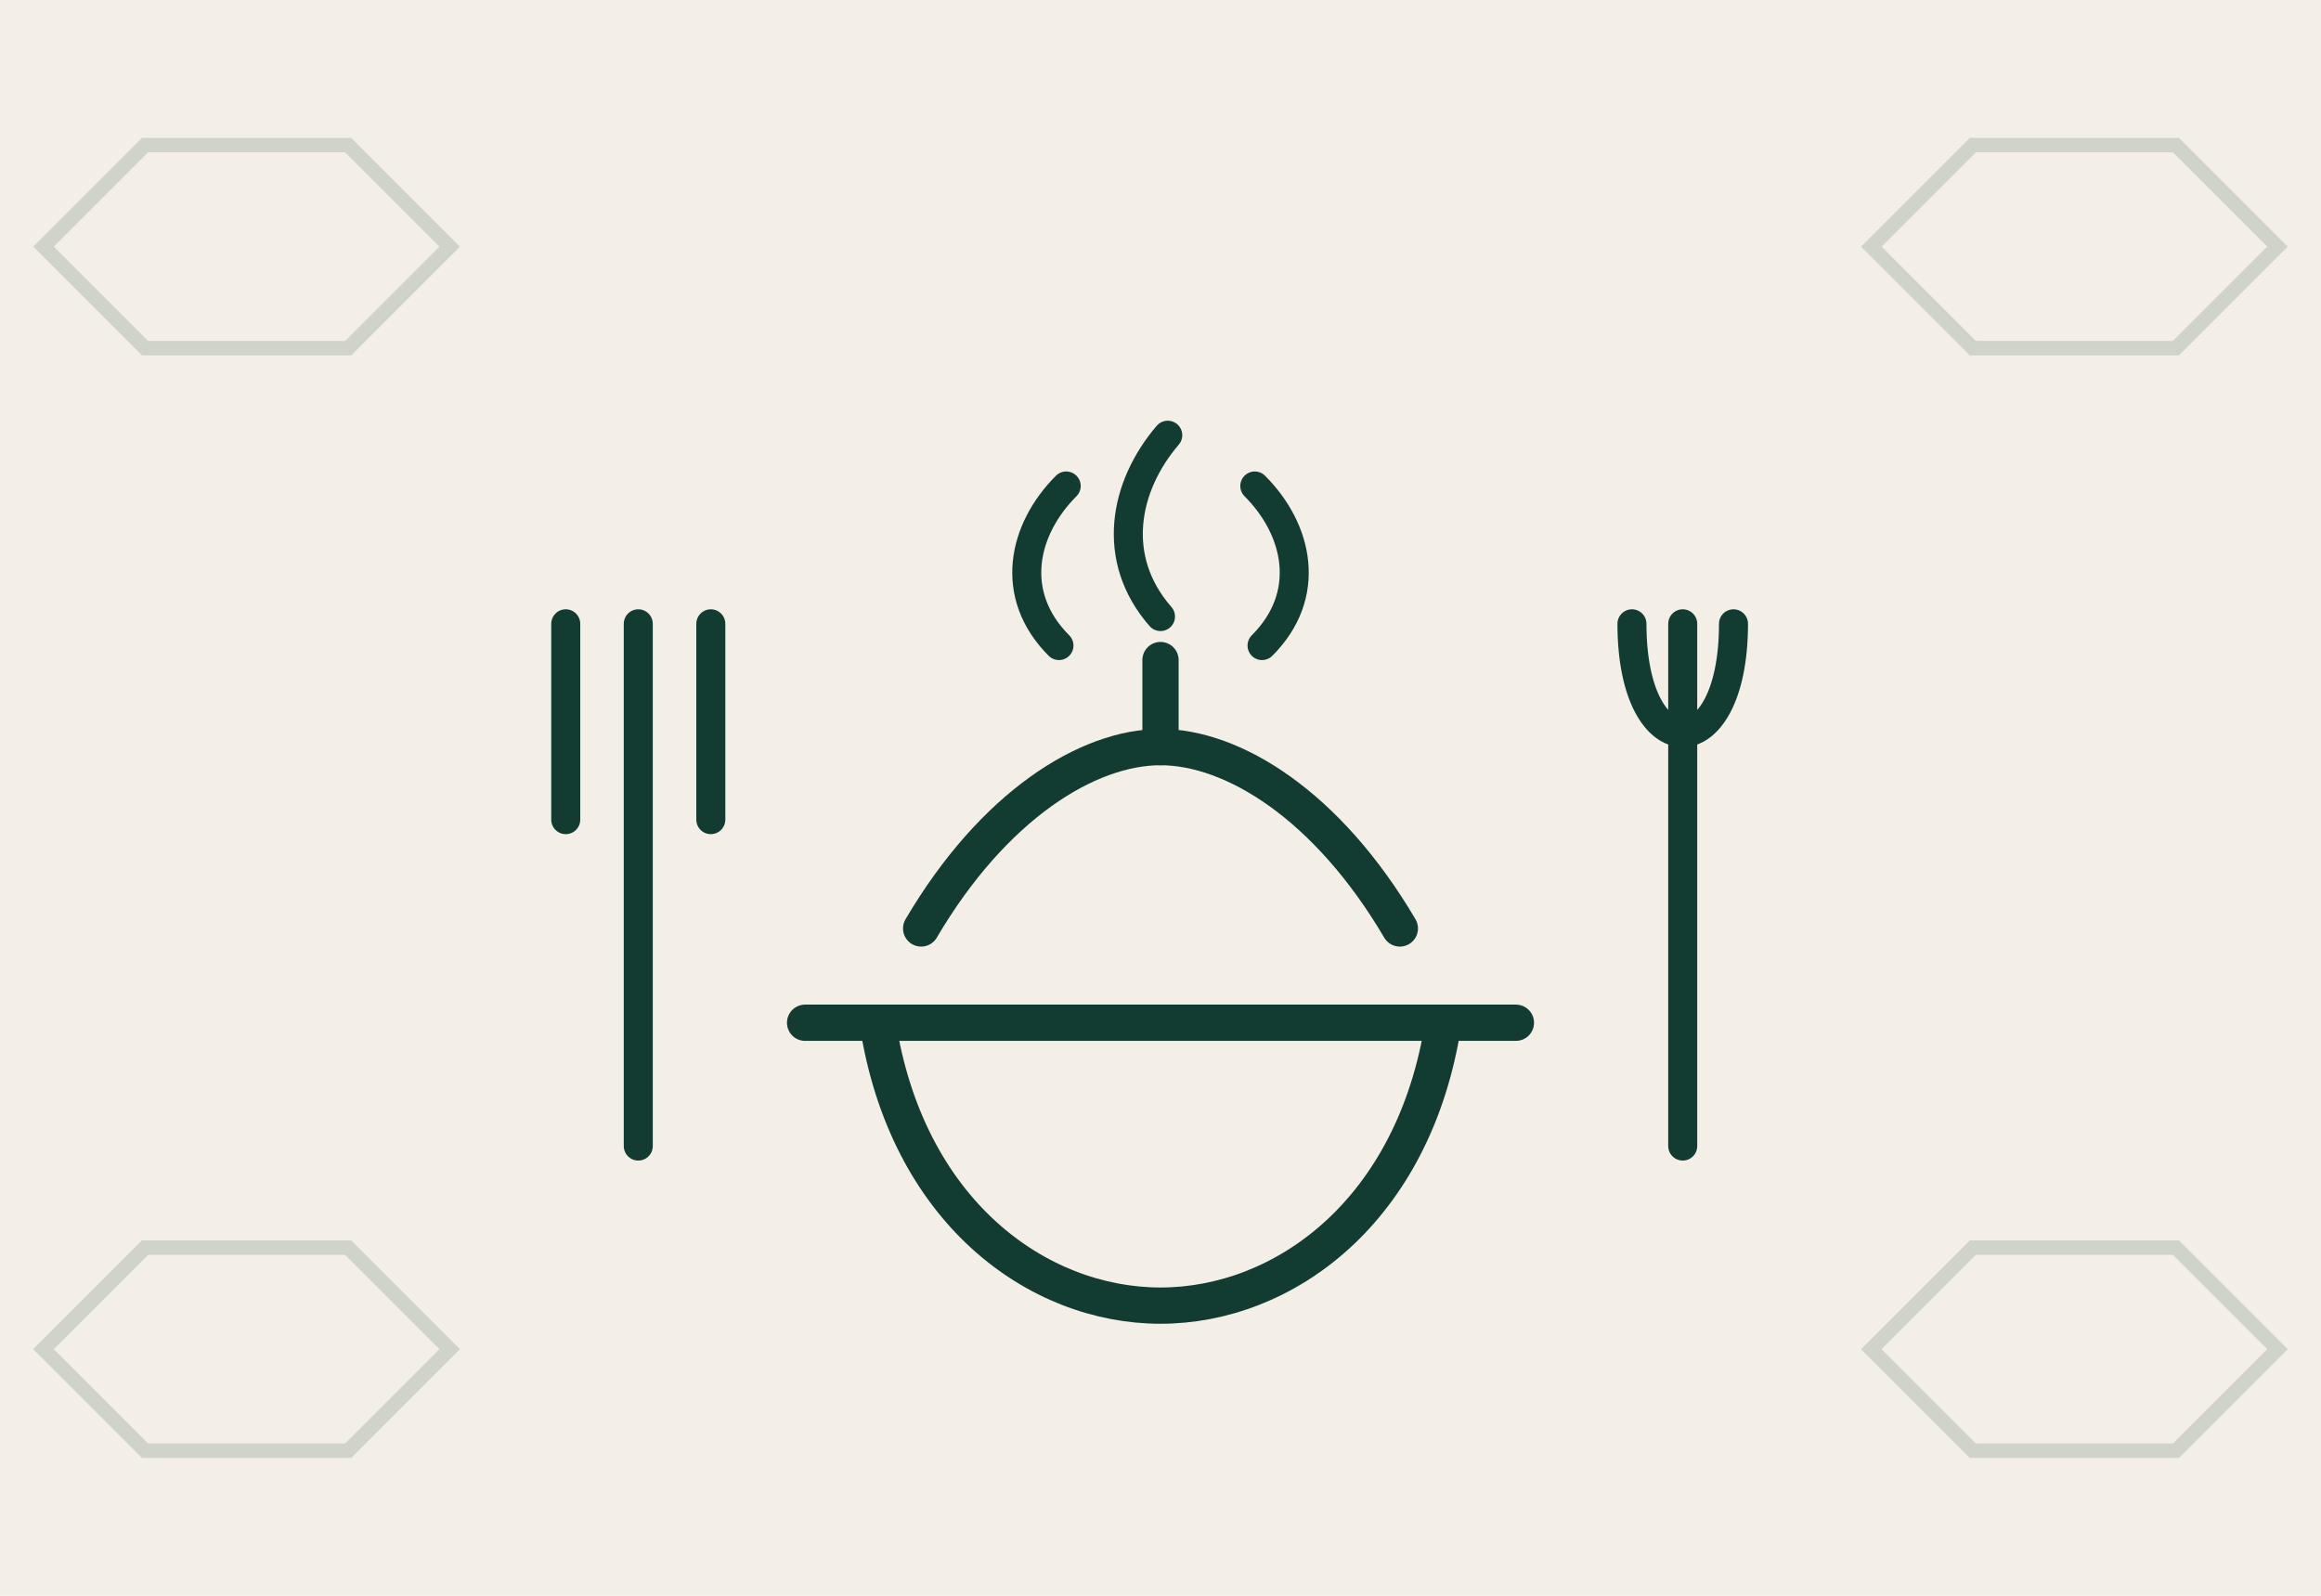
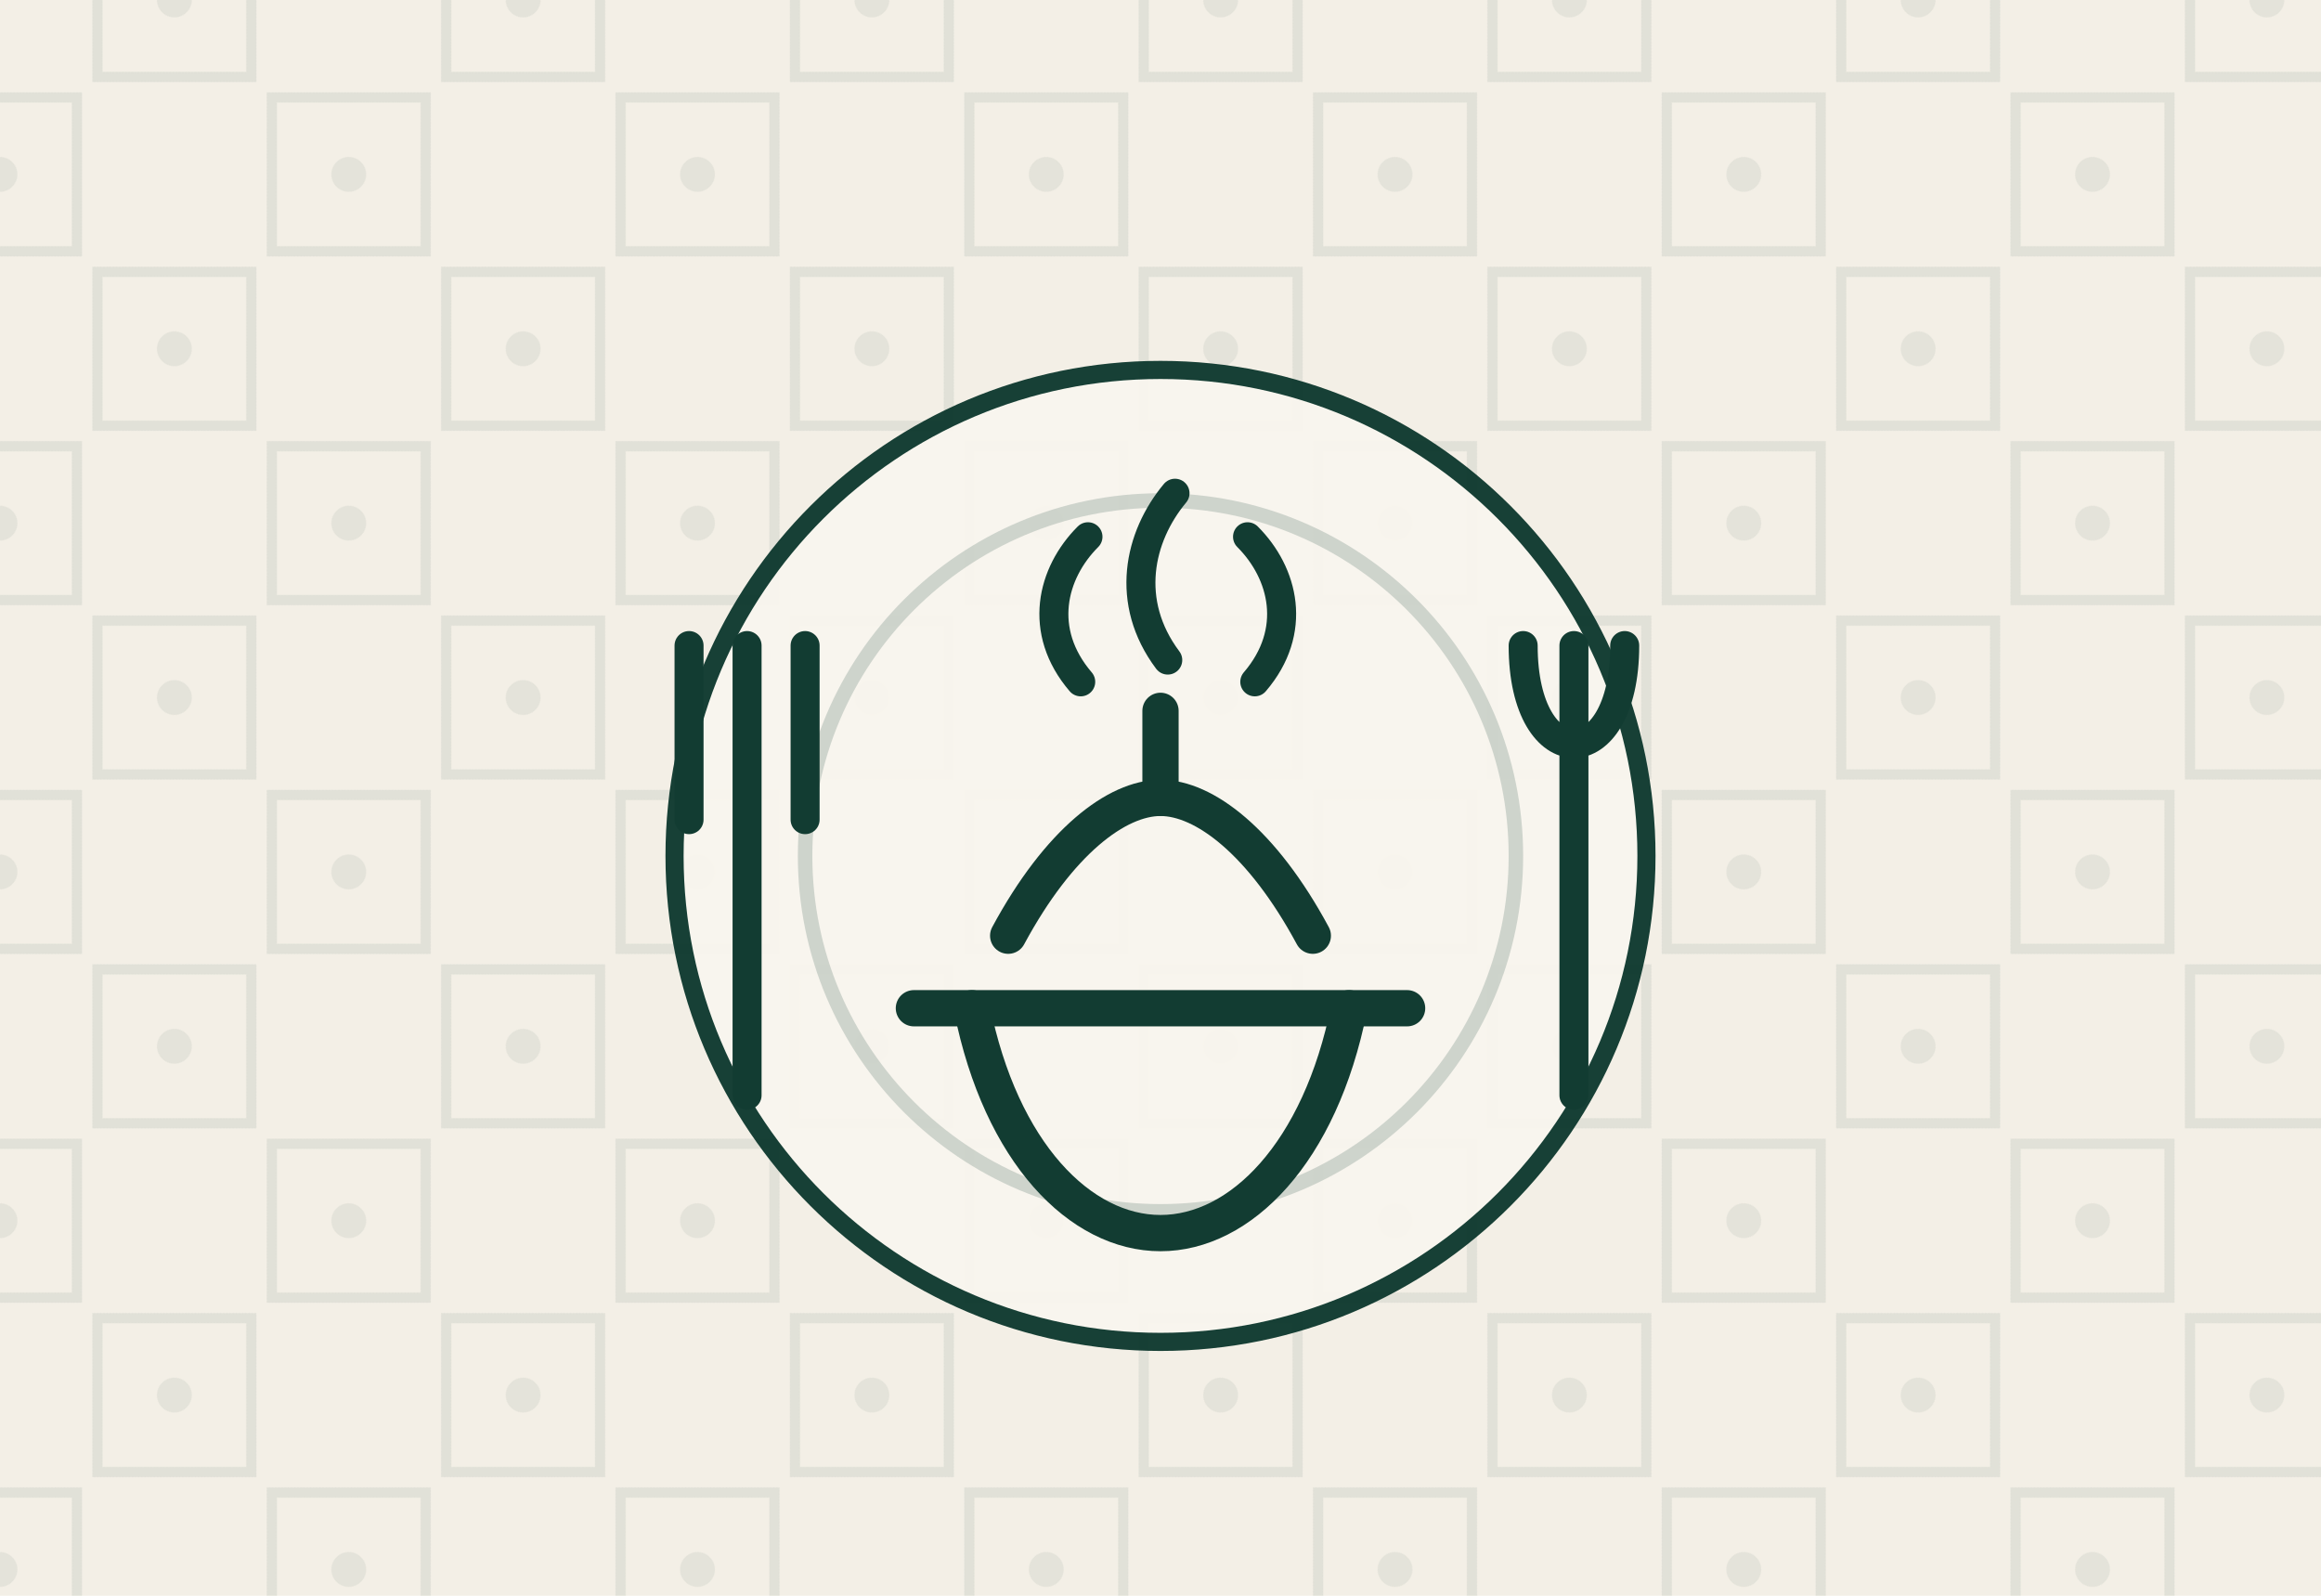
<svg xmlns="http://www.w3.org/2000/svg" viewBox="0 0 320 220" role="img" aria-label="Afghan Eats food placeholder">
+   <defs>
+     <pattern id="geo" width="34" height="34" patternUnits="userSpaceOnUse" patternTransform="rotate(45)">
+       <path d="M17 2 32 17 17 32 2 17Z" fill="none" stroke="#123c32" stroke-width="1.4" opacity=".08" />
+       <circle cx="17" cy="17" r="2.4" fill="#123c32" opacity=".07" />
+     </pattern>
+   </defs>
  <rect width="320" height="220" fill="#f3efe6" />
+   <rect width="320" height="220" fill="url(#geo)" />
+   <circle cx="160" cy="118" r="67" fill="#f8f5ee" stroke="#123c32" stroke-width="2.5" opacity=".98" />
+   <circle cx="160" cy="118" r="49" fill="none" stroke="#123c32" stroke-width="2" opacity=".18" />
  <g fill="none" stroke="#123c32" stroke-linecap="round" stroke-linejoin="round">
-     <path d="M111 141h98" stroke-width="5" />
-     <path d="M121 141c4 26 22 39 39 39s35-13 39-39" stroke-width="5" />
-     <path d="M127 128c10-17 23-25 33-25s23 8 33 25" stroke-width="5" />
-     <path d="M160 103V91" stroke-width="5" />
-     <path d="M146 89c-7-7-5-16 1-22" stroke-width="4" />
-     <path d="M160 85c-7-8-5-18 1-25" stroke-width="4" />
-     <path d="M174 89c7-7 5-16-1-22" stroke-width="4" />
-     <path d="M88 86v72M78 86v27M88 86v27M98 86v27" stroke-width="4" />
-     <path d="M232 86v72M225 86c0 20 14 20 14 0" stroke-width="4" />
-   </g>
-   <g fill="none" stroke="#123c32" stroke-width="2" opacity=".16">
-     <path d="M20 20h28l14 14-14 14H20L6 34Z" />
-     <path d="M300 20h-28l-14 14 14 14h28l14-14Z" />
-     <path d="M20 200h28l14-14-14-14H20L6 186Z" />
-     <path d="M300 200h-28l-14-14 14-14h28l14 14Z" />
+     <path d="M126 139h68" stroke-width="5" />
+     <path d="M134 139c4 20 15 31 26 31s22-11 26-31" stroke-width="5" />
+     <path d="M139 129c7-13 15-19 21-19s14 6 21 19" stroke-width="5" />
+     <path d="M160 110V98" stroke-width="5" />
+     <path d="M149 94c-6-7-4-15 1-20" stroke-width="4" />
+     <path d="M161 91c-6-8-4-17 1-23" stroke-width="4" />
+     <path d="M173 94c6-7 4-15-1-20" stroke-width="4" />
+     <path d="M103 89v62M95 89v24M103 89v24M111 89v24" stroke-width="4" />
+     <path d="M217 89v62M210 89c0 18 14 18 14 0" stroke-width="4" />
  </g>
</svg>
